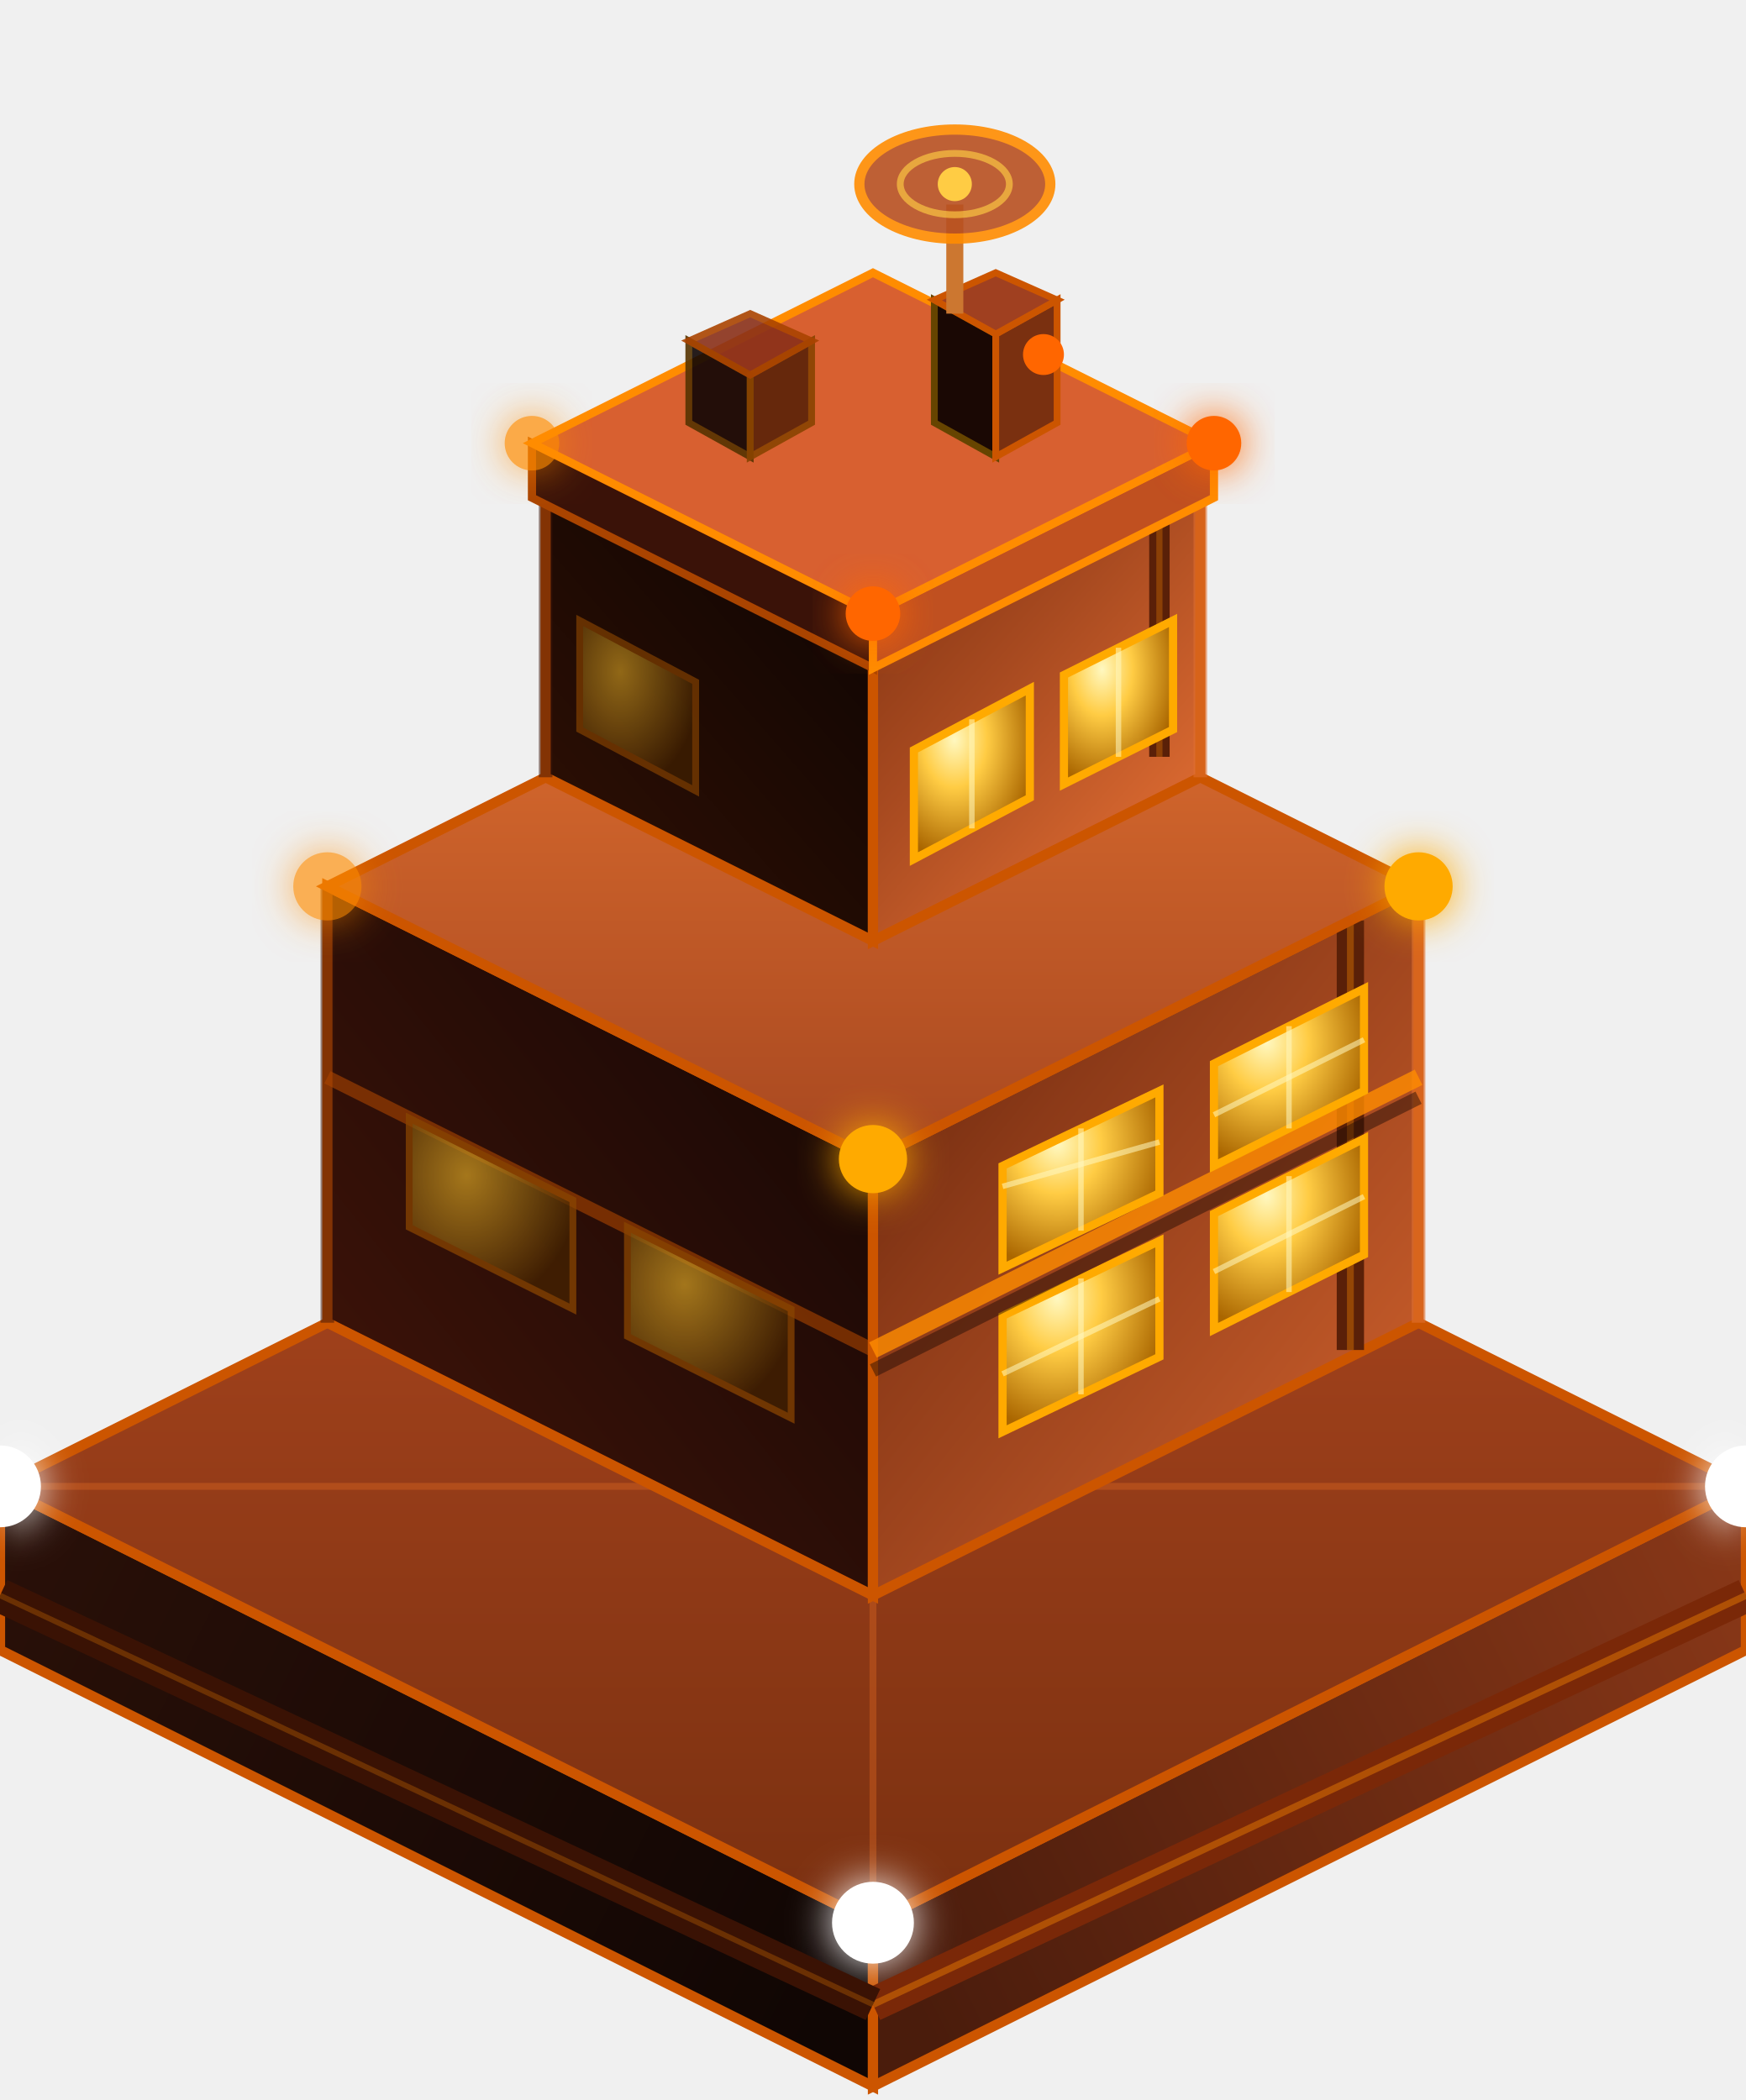
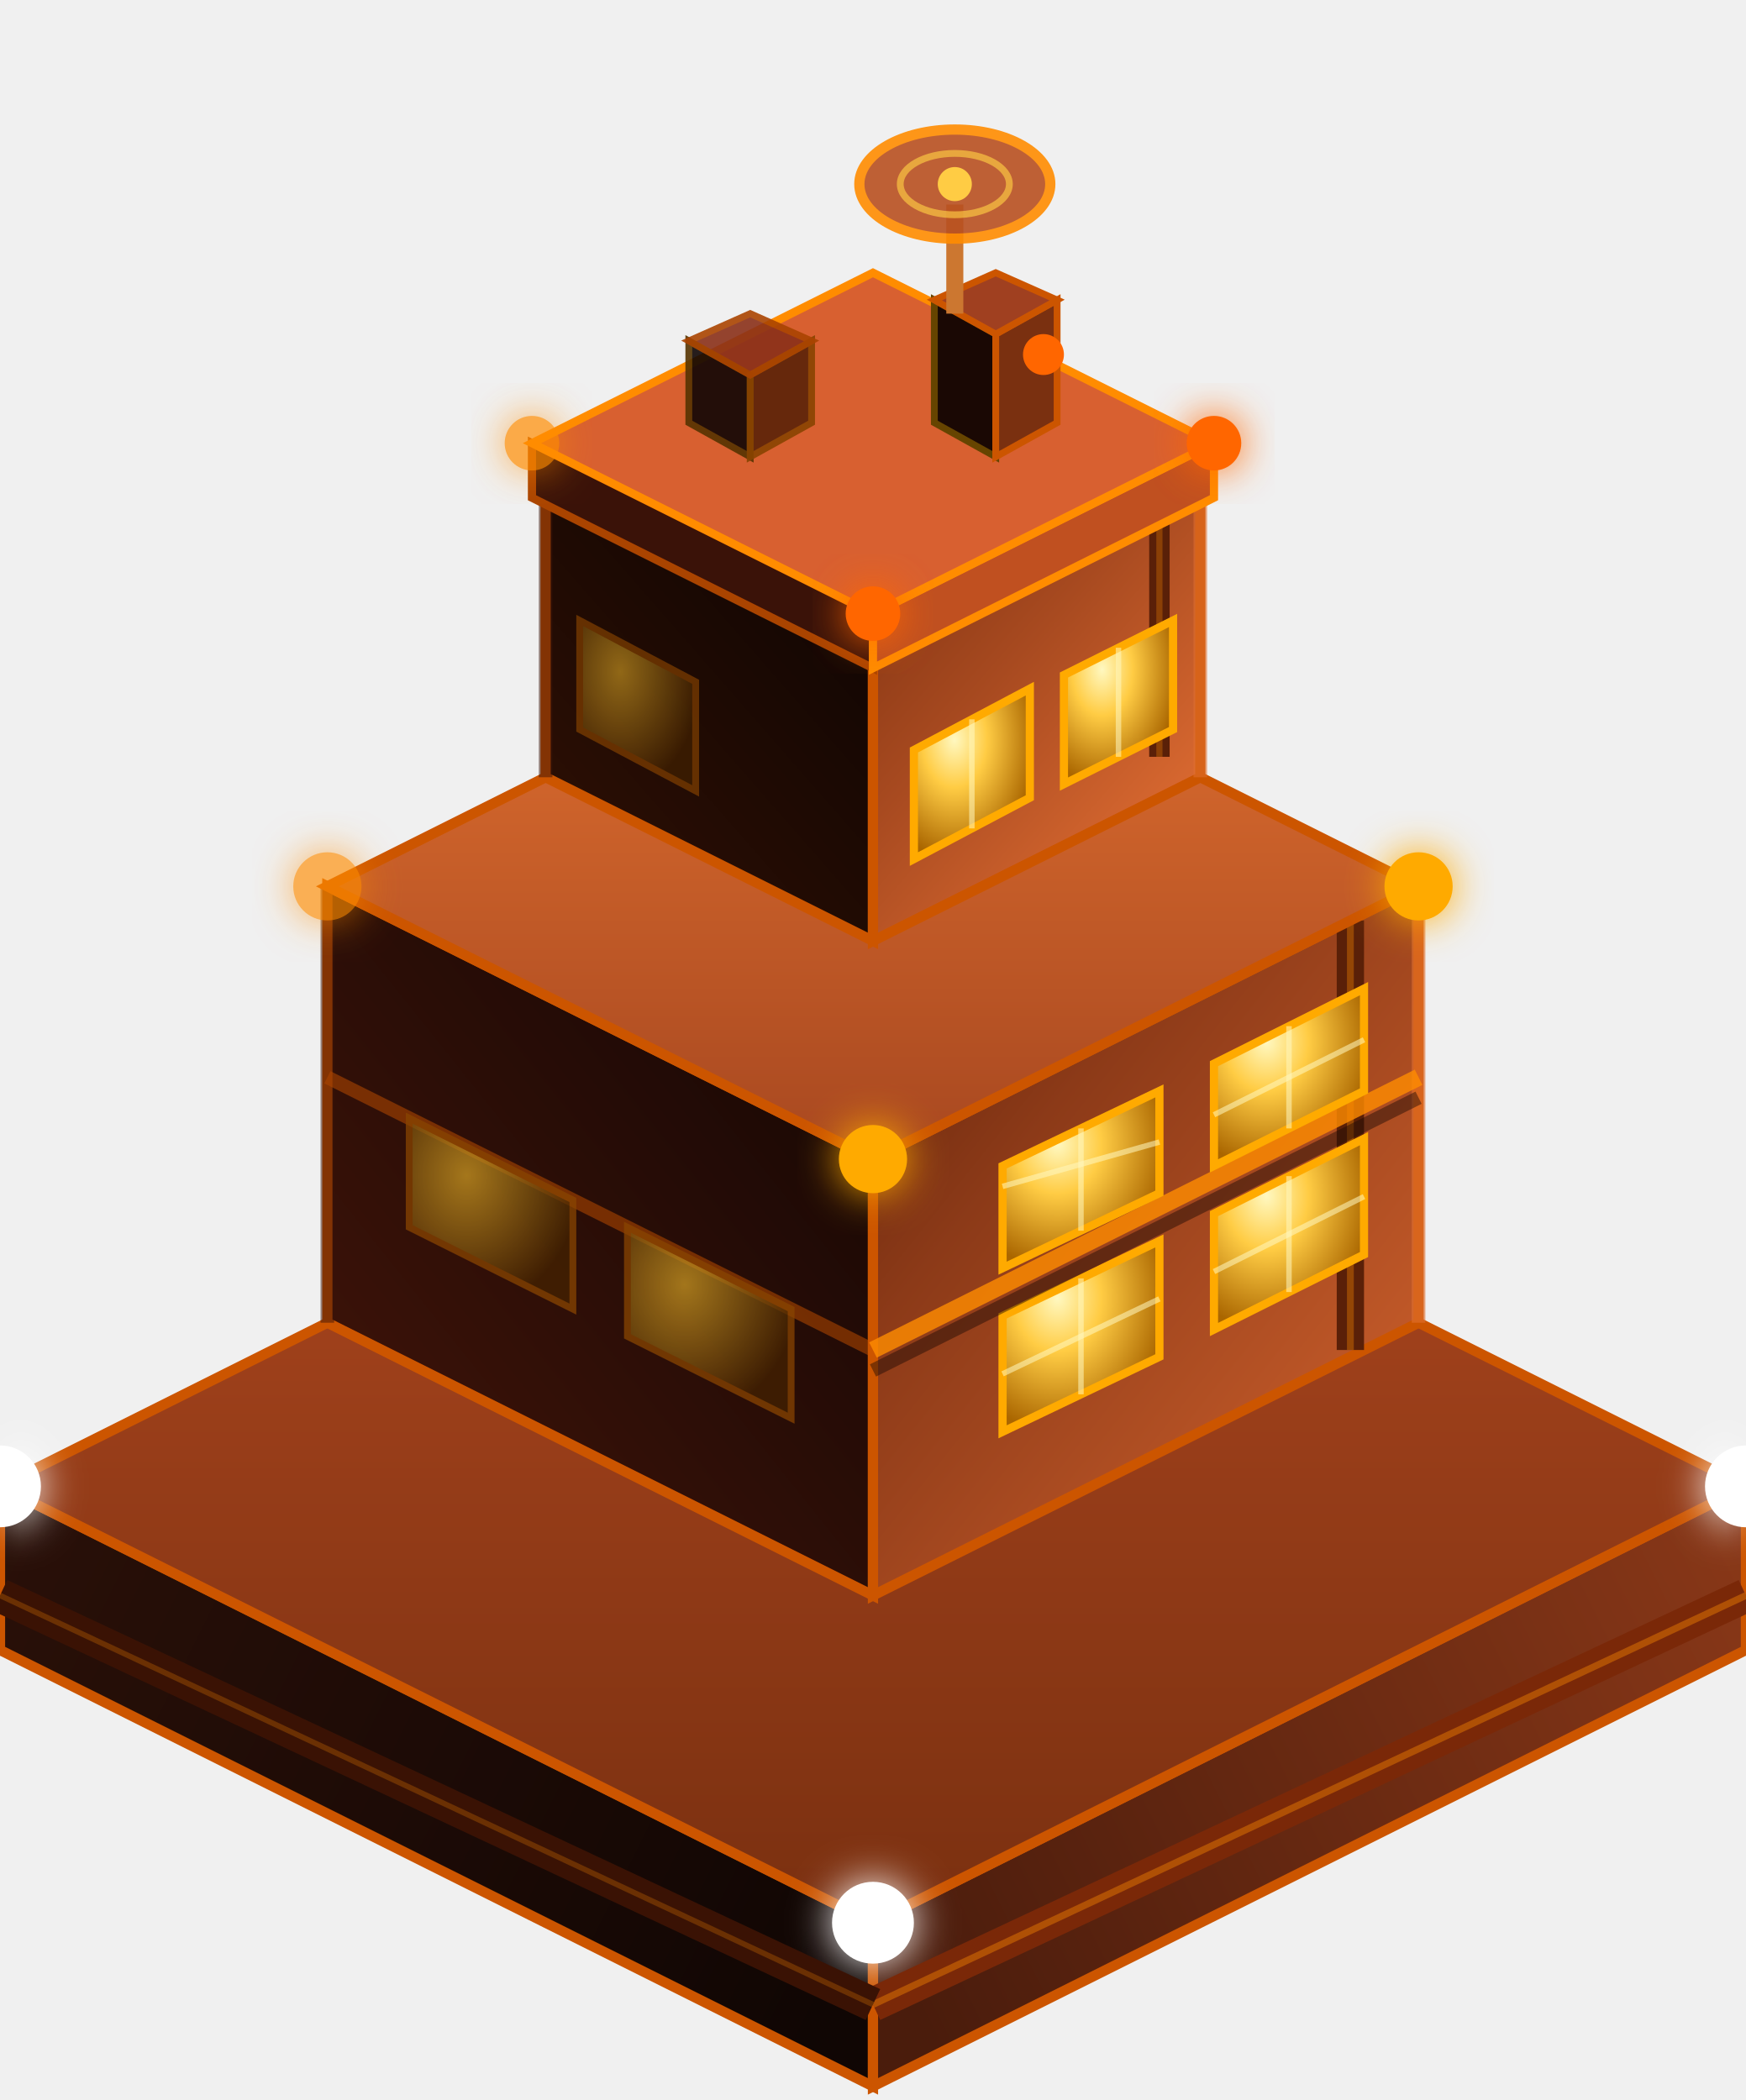
<svg xmlns="http://www.w3.org/2000/svg" viewBox="-128 -178 256 308" width="256" height="308">
  <defs>
    <linearGradient id="fR" gradientUnits="userSpaceOnUse" x1="128" y1="40" x2="0" y2="104">
      <stop offset="0%" stop-color="#8a3818" />
      <stop offset="100%" stop-color="#4a1c0c" />
    </linearGradient>
    <linearGradient id="fL" gradientUnits="userSpaceOnUse" x1="-128" y1="40" x2="0" y2="104">
      <stop offset="0%" stop-color="#2a1008" />
      <stop offset="100%" stop-color="#100604" />
    </linearGradient>
    <linearGradient id="fT" gradientUnits="userSpaceOnUse" x1="0" y1="-24" x2="0" y2="104">
      <stop offset="0%" stop-color="#b04820" />
      <stop offset="100%" stop-color="#7a3010" />
    </linearGradient>
    <linearGradient id="aR" gradientUnits="userSpaceOnUse" x1="80" y1="16" x2="0" y2="-48">
      <stop offset="0%" stop-color="#c05828" />
      <stop offset="60%" stop-color="#8c3a18" />
      <stop offset="100%" stop-color="#5c2008" />
    </linearGradient>
    <linearGradient id="aL" gradientUnits="userSpaceOnUse" x1="-80" y1="16" x2="0" y2="-48">
      <stop offset="0%" stop-color="#3a1208" />
      <stop offset="100%" stop-color="#120604" />
    </linearGradient>
    <linearGradient id="aT" gradientUnits="userSpaceOnUse" x1="0" y1="-88" x2="0" y2="-8">
      <stop offset="0%" stop-color="#e07030" />
      <stop offset="100%" stop-color="#a84820" />
    </linearGradient>
    <linearGradient id="bR" gradientUnits="userSpaceOnUse" x1="48" y1="-64" x2="0" y2="-106">
      <stop offset="0%" stop-color="#d86830" />
      <stop offset="50%" stop-color="#a84a20" />
      <stop offset="100%" stop-color="#7c3010" />
    </linearGradient>
    <linearGradient id="bL" gradientUnits="userSpaceOnUse" x1="-48" y1="-64" x2="0" y2="-106">
      <stop offset="0%" stop-color="#2a0e04" />
      <stop offset="100%" stop-color="#0c0402" />
    </linearGradient>
    <linearGradient id="bT" gradientUnits="userSpaceOnUse" x1="0" y1="-130" x2="0" y2="-82">
      <stop offset="0%" stop-color="#f07840" />
      <stop offset="100%" stop-color="#c05a28" />
    </linearGradient>
    <radialGradient id="winW" cx="35%" cy="30%" r="70%">
      <stop offset="0%" stop-color="#fff8c0" />
      <stop offset="40%" stop-color="#ffcc44" />
      <stop offset="100%" stop-color="#aa6600" />
    </radialGradient>
    <radialGradient id="winD" cx="35%" cy="30%" r="70%">
      <stop offset="0%" stop-color="#cc9922" />
      <stop offset="100%" stop-color="#442200" />
    </radialGradient>
    <filter id="glow" x="-60%" y="-60%" width="220%" height="220%">
      <feGaussianBlur stdDeviation="3" result="blur" />
      <feMerge>
        <feMergeNode in="blur" />
        <feMergeNode in="SourceGraphic" />
      </feMerge>
    </filter>
    <filter id="softglow" x="-80%" y="-80%" width="260%" height="260%">
      <feGaussianBlur stdDeviation="5" result="blur" />
      <feMerge>
        <feMergeNode in="blur" />
        <feMergeNode in="SourceGraphic" />
      </feMerge>
    </filter>
  </defs>
  <polygon points="-128,64 0,128 0,104 -128,40" fill="url(#fL)" stroke="#cc5500" stroke-width="1.5" />
  <polygon points="128,64 0,128 0,104 128,40" fill="url(#fR)" stroke="#cc5500" stroke-width="1.5" />
  <polygon points="0,-24 128,40 0,104 -128,40" fill="url(#fT)" stroke="#cc5500" stroke-width="1.5" />
-   <line x1="0" y1="-24" x2="0" y2="104" stroke="#dd6620" stroke-width="1" opacity="0.4" />
-   <line x1="-128" y1="40" x2="128" y2="40" stroke="#dd6620" stroke-width="1" opacity="0.4" />
  <circle cx="128" cy="40" r="6" fill="#ffffff" filter="url(#glow)" />
  <circle cx="-128" cy="40" r="6" fill="#ffffff" filter="url(#glow)" />
  <circle cx="0" cy="104" r="6" fill="#ffffff" filter="url(#glow)" />
+   <line x1="64" y1="72" x2="64" y2="96" stroke="#ffffff" stroke-width="4" stroke-linecap="round" filter="url(#glow)" />
+   <line x1="-64" y1="72" x2="-64" y2="96" stroke="#ffffff" stroke-width="4" stroke-linecap="round" filter="url(#glow)" />
  <line x1="128" y1="56" x2="0" y2="116" stroke="#7a2808" stroke-width="5" />
  <line x1="128" y1="56" x2="0" y2="116" stroke="#ff8c00" stroke-width="1" opacity="0.4" />
  <line x1="-128" y1="56" x2="0" y2="116" stroke="#3a1204" stroke-width="5" />
  <line x1="-128" y1="56" x2="0" y2="116" stroke="#ff8c00" stroke-width="0.8" opacity="0.25" />
  <polygon points="-80,16 0,56 0,-8 -80,-48" fill="url(#aL)" stroke="#cc5500" stroke-width="1.5" />
  <line x1="-80" y1="16" x2="-80" y2="-48" stroke="#3a1208" stroke-width="2" opacity="0.5" />
  <line x1="-80" y1="-20" x2="0" y2="20" stroke="#aa4400" stroke-width="2" opacity="0.6" />
  <polygon points="-68,2 -44,14 -44,-2 -68,-14" fill="url(#winD)" stroke="#884400" stroke-width="1" opacity="0.75" />
  <polygon points="-36,18 -12,30 -12,14 -36,2" fill="url(#winD)" stroke="#884400" stroke-width="1" opacity="0.75" />
  <polygon points="80,16 0,56 0,-8 80,-48" fill="url(#aR)" stroke="#cc5500" stroke-width="1.5" />
  <line x1="80" y1="16" x2="80" y2="-48" stroke="#e07030" stroke-width="2" opacity="0.6" />
  <line x1="70" y1="20" x2="70" y2="-43" stroke="#5a2008" stroke-width="4" />
  <line x1="70" y1="20" x2="70" y2="-43" stroke="#ff8c00" stroke-width="1" opacity="0.35" />
  <polygon points="72,6 50,17 50,0 72,-11" fill="url(#winW)" stroke="#ffaa00" stroke-width="1.2" />
  <line x1="61" y1="11.5" x2="61" y2="-5.5" stroke="#fff8c0" stroke-width="0.8" opacity="0.55" />
  <line x1="72" y1="-2.5" x2="50" y2="8.5" stroke="#fff8c0" stroke-width="0.8" opacity="0.55" />
  <polygon points="42,21 19,32 19,15 42,4" fill="url(#winW)" stroke="#ffaa00" stroke-width="1.2" />
  <line x1="30.5" y1="26.5" x2="30.5" y2="9.5" stroke="#fff8c0" stroke-width="0.8" opacity="0.55" />
  <line x1="42" y1="12.5" x2="19" y2="23.5" stroke="#fff8c0" stroke-width="0.8" opacity="0.55" />
  <line x1="80" y1="-20" x2="0" y2="20" stroke="#ff8c00" stroke-width="2.5" opacity="0.8" />
  <line x1="80" y1="-17" x2="0" y2="23" stroke="#1a0804" stroke-width="2" opacity="0.45" />
  <polygon points="72,-18 50,-7 50,-22 72,-33" fill="url(#winW)" stroke="#ffaa00" stroke-width="1.2" />
  <line x1="61" y1="-12.5" x2="61" y2="-27.5" stroke="#fff8c0" stroke-width="0.8" opacity="0.55" />
  <line x1="72" y1="-25.5" x2="50" y2="-14.5" stroke="#fff8c0" stroke-width="0.8" opacity="0.55" />
  <polygon points="42,-3 19,8 19,-7 42,-18" fill="url(#winW)" stroke="#ffaa00" stroke-width="1.2" />
  <line x1="30.5" y1="2.5" x2="30.5" y2="-12.5" stroke="#fff8c0" stroke-width="0.8" opacity="0.55" />
  <line x1="42" y1="-10.5" x2="19" y2="-4" stroke="#fff8c0" stroke-width="0.8" opacity="0.55" />
  <polygon points="0,-88 80,-48 0,-8 -80,-48" fill="url(#aT)" stroke="#cc5500" stroke-width="1.5" />
  <circle cx="80" cy="-48" r="5" fill="#ffaa00" filter="url(#glow)" />
  <circle cx="-80" cy="-48" r="5" fill="#ff8c00" filter="url(#glow)" opacity="0.65" />
  <circle cx="0" cy="-8" r="5" fill="#ffaa00" filter="url(#glow)" />
  <polygon points="-48,-64 0,-40 0,-82 -48,-106" fill="url(#bL)" stroke="#cc5500" stroke-width="1.5" />
  <line x1="-48" y1="-64" x2="-48" y2="-106" stroke="#3a1208" stroke-width="2" opacity="0.5" />
  <polygon points="-43,-71 -26,-62 -26,-78 -43,-87" fill="url(#winD)" stroke="#884400" stroke-width="1" opacity="0.65" />
  <polygon points="48,-64 0,-40 0,-82 48,-106" fill="url(#bR)" stroke="#cc5500" stroke-width="1.5" />
  <line x1="48" y1="-64" x2="48" y2="-106" stroke="#e07030" stroke-width="2" opacity="0.55" />
  <line x1="42" y1="-67" x2="42" y2="-103" stroke="#5a2008" stroke-width="3" />
  <line x1="42" y1="-67" x2="42" y2="-103" stroke="#ff8c00" stroke-width="0.9" opacity="0.3" />
  <polygon points="44,-71 28,-63 28,-79 44,-87" fill="url(#winW)" stroke="#ffaa00" stroke-width="1.2" />
  <line x1="36" y1="-67" x2="36" y2="-83" stroke="#fff8c0" stroke-width="0.8" opacity="0.55" />
  <polygon points="23,-61 6,-52 6,-68 23,-77" fill="url(#winW)" stroke="#ffaa00" stroke-width="1.2" />
  <line x1="14.5" y1="-56.5" x2="14.5" y2="-72.5" stroke="#fff8c0" stroke-width="0.8" opacity="0.55" />
  <polygon points="0,-130 48,-106 0,-82 -48,-106" fill="url(#bT)" stroke="#cc5500" stroke-width="1.5" />
  <polygon points="-50,-105 0,-80 0,-88 -50,-113" fill="#3a1208" stroke="#aa4400" stroke-width="1.2" />
  <polygon points="50,-105 0,-80 0,-88 50,-113" fill="#c05020" stroke="#ff8c00" stroke-width="1.2" />
  <polygon points="0,-138 50,-113 0,-88 -50,-113" fill="#d86030" stroke="#ff8c00" stroke-width="1.2" />
  <circle cx="50" cy="-113" r="4" fill="#ff6600" filter="url(#glow)" />
  <circle cx="-50" cy="-113" r="4" fill="#ff8c00" filter="url(#glow)" opacity="0.7" />
  <circle cx="0" cy="-88" r="4" fill="#ff6600" filter="url(#glow)" />
  <polygon points="9,-116 18,-111 18,-129 9,-134" fill="#1a0804" stroke="#664400" stroke-width="1" />
  <polygon points="27,-116 18,-111 18,-129 27,-134" fill="#7a3010" stroke="#cc5500" stroke-width="1" />
  <polygon points="18,-138 27,-134 18,-129 9,-134" fill="#a04020" stroke="#cc5500" stroke-width="1" />
  <circle cx="25" cy="-126" r="3" fill="#ff6600" />
  <polygon points="-27,-116 -18,-111 -18,-123 -27,-128" fill="#100604" stroke="#553300" stroke-width="1" opacity="0.9" />
  <polygon points="-9,-116 -18,-111 -18,-123 -9,-128" fill="#5a2208" stroke="#884400" stroke-width="1" opacity="0.9" />
  <polygon points="-18,-132 -9,-128 -18,-123 -27,-128" fill="#8a3018" stroke="#aa4400" stroke-width="1" opacity="0.9" />
  <line x1="12" y1="-132" x2="12" y2="-148" stroke="#cc7730" stroke-width="2.5" />
  <ellipse cx="12" cy="-151" rx="14" ry="8" fill="#b85020" stroke="#ff8c00" stroke-width="1.5" opacity="0.9" />
  <ellipse cx="12" cy="-151" rx="8" ry="4.5" fill="none" stroke="#ffcc44" stroke-width="1" opacity="0.65" />
  <circle cx="12" cy="-151" r="2.5" fill="#ffcc44" />
</svg>
